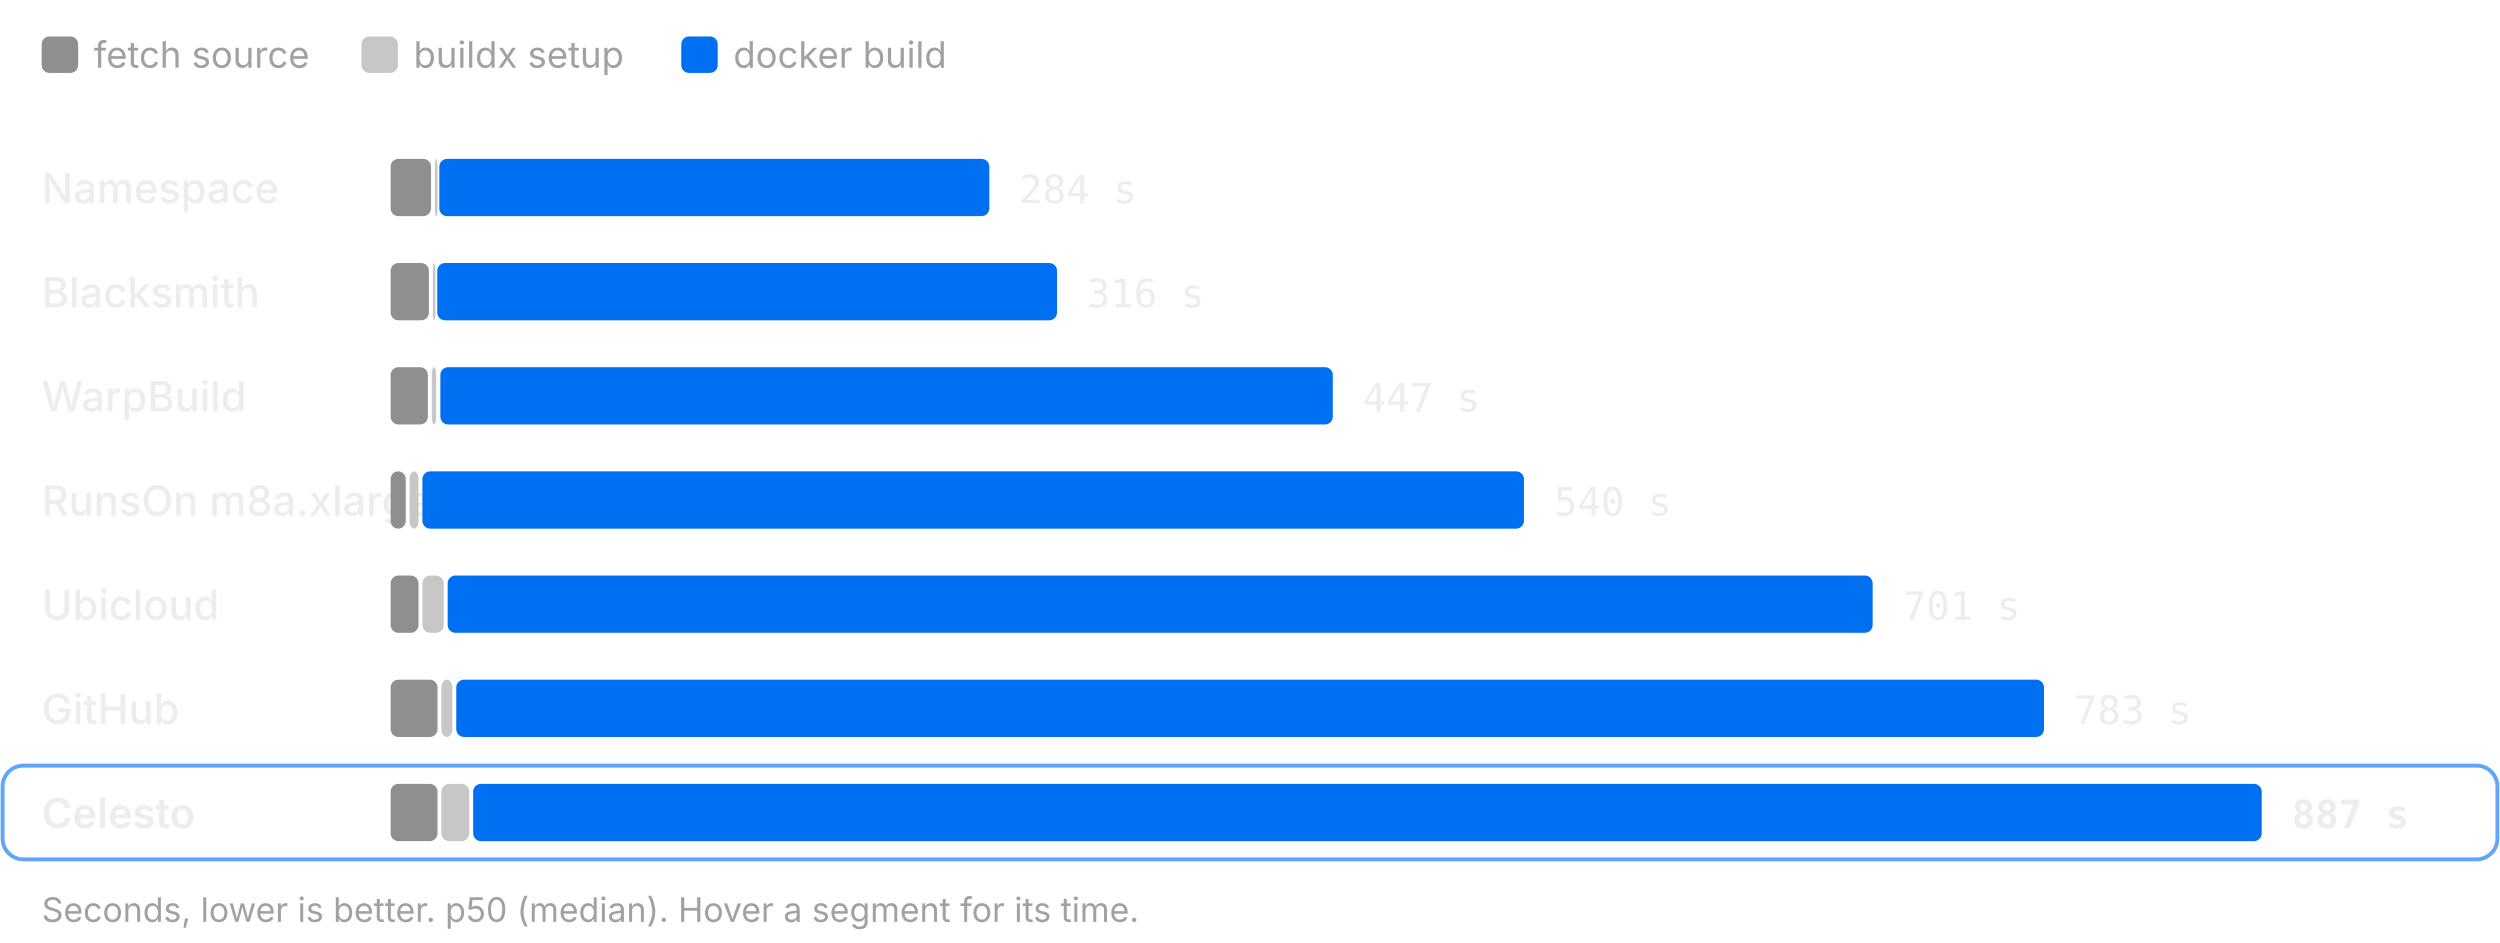
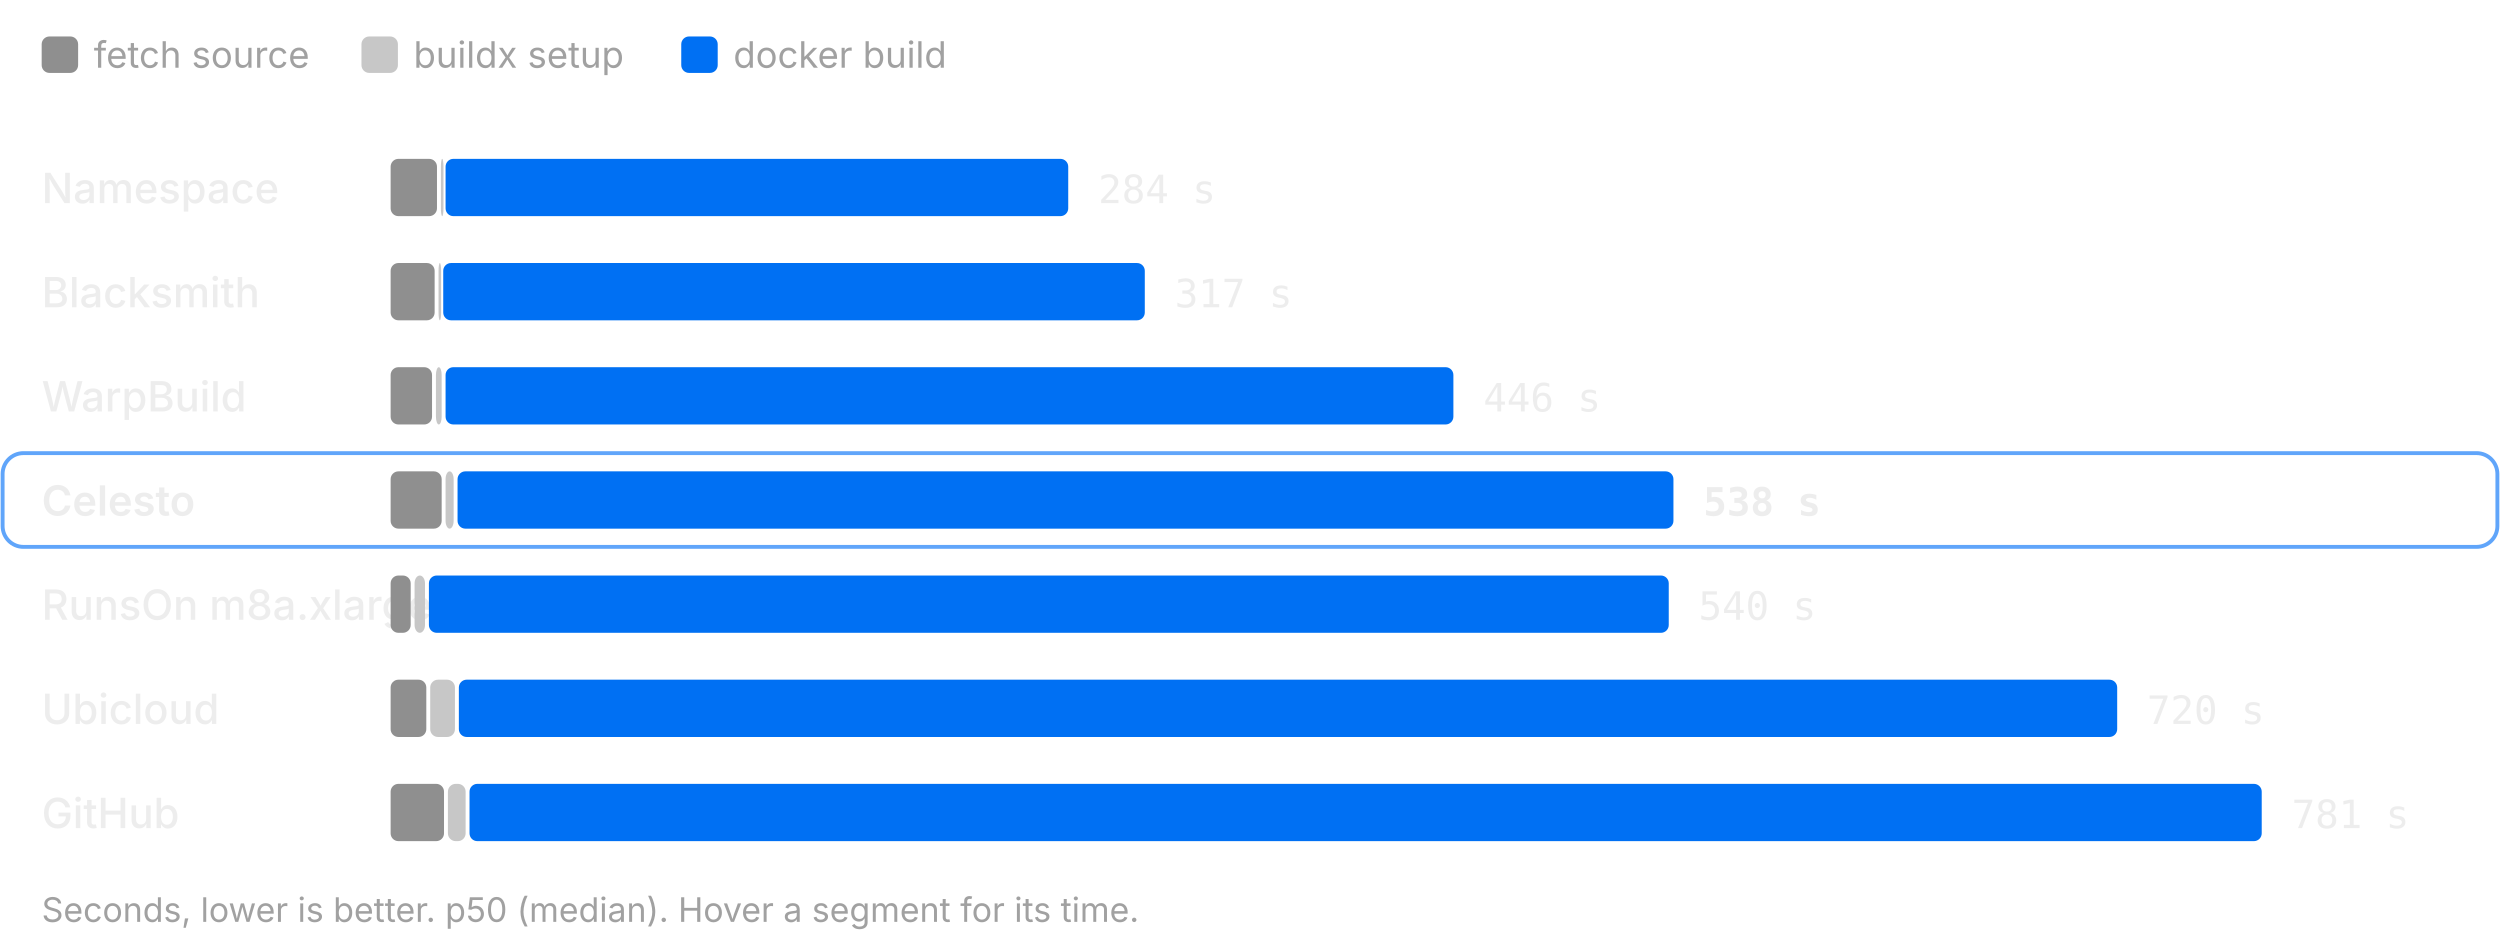
<svg xmlns="http://www.w3.org/2000/svg" viewBox="0 0 960 362" font-family="Geist,Inter,-apple-system,BlinkMacSystemFont,Segoe UI,sans-serif">
  <style>.t{fill:#ededed}.m{fill:#a1a1a1}.n{fill:#8f8f8f;fill-opacity:.16}</style>
  <rect x="16" y="14" width="14" height="14" rx="3" fill="#8f8f8f" />
  <text x="36" y="26" font-size="14" class="m">fetch source</text>
  <rect x="138.8" y="14" width="14" height="14" rx="3" fill="#c7c7c7" />
  <text x="158.8" y="26" font-size="14" class="m">buildx setup</text>
  <rect x="261.6" y="14" width="14" height="14" rx="3" fill="#0070f3" />
  <text x="281.6" y="26" font-size="14" class="m">docker build</text>
  <text x="16" y="78" font-size="16" font-weight="500" class="t">Namespace</text>
-   <rect x="150.0" y="61" width="15.5" height="22" rx="3" fill="#8f8f8f" />
-   <rect x="167.0" y="61" width="1.0" height="22" rx="3" fill="#c7c7c7" />
-   <rect x="168.7" y="61" width="211.2" height="22" rx="3" fill="#0070f3" />
-   <text x="391.342" y="78" font-size="15" font-weight="400" font-family="Geist Mono,SFMono-Regular,Menlo,Consolas,monospace" class="t">284 s</text>
+   <rect x="150.0" y="61" width="17.8" height="22" rx="3" fill="#8f8f8f" />
+   <rect x="169.3" y="61" width="1.0" height="22" rx="3" fill="#c7c7c7" />
+   <rect x="171.1" y="61" width="239.1" height="22" rx="3" fill="#0070f3" />
+   <text x="421.735" y="78" font-size="15" font-weight="400" font-family="Geist Mono,SFMono-Regular,Menlo,Consolas,monospace" class="t">284 s</text>
  <text x="16" y="118" font-size="16" font-weight="500" class="t">Blacksmith</text>
-   <rect x="150.0" y="101" width="14.7" height="22" rx="3" fill="#8f8f8f" />
-   <rect x="166.2" y="101" width="1.0" height="22" rx="3" fill="#c7c7c7" />
-   <rect x="167.9" y="101" width="238.0" height="22" rx="3" fill="#0070f3" />
-   <text x="417.317" y="118" font-size="15" font-weight="400" font-family="Geist Mono,SFMono-Regular,Menlo,Consolas,monospace" class="t">316 s</text>
+   <rect x="150.0" y="101" width="16.9" height="22" rx="3" fill="#8f8f8f" />
+   <rect x="168.4" y="101" width="1.0" height="22" rx="3" fill="#c7c7c7" />
+   <rect x="170.2" y="101" width="269.4" height="22" rx="3" fill="#0070f3" />
+   <text x="451.122" y="118" font-size="15" font-weight="400" font-family="Geist Mono,SFMono-Regular,Menlo,Consolas,monospace" class="t">317 s</text>
  <text x="16" y="158" font-size="16" font-weight="500" class="t">WarpBuild</text>
-   <rect x="150.0" y="141" width="14.3" height="22" rx="3" fill="#8f8f8f" />
-   <rect x="165.8" y="141" width="1.7" height="22" rx="3" fill="#c7c7c7" />
-   <rect x="169.1" y="141" width="342.7" height="22" rx="3" fill="#0070f3" />
-   <text x="523.247" y="158" font-size="15" font-weight="400" font-family="Geist Mono,SFMono-Regular,Menlo,Consolas,monospace" class="t">447 s</text>
-   <text x="16" y="198" font-size="16" font-weight="500" class="t">RunsOn m8a.xlarge</text>
-   <rect x="150.0" y="181" width="5.8" height="22" rx="3" fill="#8f8f8f" />
-   <rect x="157.3" y="181" width="3.4" height="22" rx="3" fill="#c7c7c7" />
-   <rect x="162.2" y="181" width="423.0" height="22" rx="3" fill="#0070f3" />
-   <text x="596.708" y="198" font-size="15" font-weight="400" font-family="Geist Mono,SFMono-Regular,Menlo,Consolas,monospace" class="t">540 s</text>
-   <text x="16" y="238" font-size="16" font-weight="500" class="t">Ubicloud</text>
-   <rect x="150.0" y="221" width="10.7" height="22" rx="3" fill="#8f8f8f" />
-   <rect x="162.2" y="221" width="8.2" height="22" rx="3" fill="#c7c7c7" />
-   <rect x="171.9" y="221" width="547.2" height="22" rx="3" fill="#0070f3" />
-   <text x="730.643" y="238" font-size="15" font-weight="400" font-family="Geist Mono,SFMono-Regular,Menlo,Consolas,monospace" class="t">701 s</text>
-   <text x="16" y="278" font-size="16" font-weight="500" class="t">GitHub</text>
-   <rect x="150.0" y="261" width="18.0" height="22" rx="3" fill="#8f8f8f" />
-   <rect x="169.5" y="261" width="4.2" height="22" rx="3" fill="#c7c7c7" />
-   <rect x="175.2" y="261" width="609.7" height="22" rx="3" fill="#0070f3" />
-   <text x="796.392" y="278" font-size="15" font-weight="400" font-family="Geist Mono,SFMono-Regular,Menlo,Consolas,monospace" class="t">783 s</text>
-   <rect x="1" y="294" width="958" height="36" rx="8" fill="none" stroke="#60A5FA" stroke-width="1.5" />
-   <text x="16" y="318" font-size="16" font-weight="600" class="t">Celesto</text>
-   <rect x="150.0" y="301" width="18.0" height="22" rx="3" fill="#8f8f8f" />
-   <rect x="169.5" y="301" width="10.7" height="22" rx="3" fill="#c7c7c7" />
-   <rect x="181.7" y="301" width="686.8" height="22" rx="3" fill="#0070f3" />
-   <text x="880" y="318" font-size="15" font-weight="600" font-family="Geist Mono,SFMono-Regular,Menlo,Consolas,monospace" class="t">887 s</text>
+   <rect x="150.0" y="141" width="15.9" height="22" rx="3" fill="#8f8f8f" />
+   <rect x="167.4" y="141" width="2.2" height="22" rx="3" fill="#c7c7c7" />
+   <rect x="171.1" y="141" width="387.0" height="22" rx="3" fill="#0070f3" />
+   <text x="569.592" y="158" font-size="15" font-weight="400" font-family="Geist Mono,SFMono-Regular,Menlo,Consolas,monospace" class="t">446 s</text>
+   <rect x="1" y="174" width="958" height="36" rx="8" fill="none" stroke="#60A5FA" stroke-width="1.5" />
+   <text x="16" y="198" font-size="16" font-weight="600" class="t">Celesto</text>
+   <rect x="150.0" y="181" width="19.6" height="22" rx="3" fill="#8f8f8f" />
+   <rect x="171.1" y="181" width="3.1" height="22" rx="3" fill="#c7c7c7" />
+   <rect x="175.7" y="181" width="466.9" height="22" rx="3" fill="#0070f3" />
+   <text x="654.082" y="198" font-size="15" font-weight="600" font-family="Geist Mono,SFMono-Regular,Menlo,Consolas,monospace" class="t">538 s</text>
+   <text x="16" y="238" font-size="16" font-weight="500" class="t">RunsOn m8a.xlarge</text>
+   <rect x="150.0" y="221" width="7.7" height="22" rx="3" fill="#8f8f8f" />
+   <rect x="159.2" y="221" width="4.0" height="22" rx="3" fill="#c7c7c7" />
+   <rect x="164.7" y="221" width="476.1" height="22" rx="3" fill="#0070f3" />
+   <text x="652.245" y="238" font-size="15" font-weight="400" font-family="Geist Mono,SFMono-Regular,Menlo,Consolas,monospace" class="t">540 s</text>
+   <text x="16" y="278" font-size="16" font-weight="500" class="t">Ubicloud</text>
+   <rect x="150.0" y="261" width="13.7" height="22" rx="3" fill="#8f8f8f" />
+   <rect x="165.2" y="261" width="9.5" height="22" rx="3" fill="#c7c7c7" />
+   <rect x="176.2" y="261" width="636.8" height="22" rx="3" fill="#0070f3" />
+   <text x="824.439" y="278" font-size="15" font-weight="400" font-family="Geist Mono,SFMono-Regular,Menlo,Consolas,monospace" class="t">720 s</text>
+   <text x="16" y="318" font-size="16" font-weight="500" class="t">GitHub</text>
+   <rect x="150.0" y="301" width="20.5" height="22" rx="3" fill="#8f8f8f" />
+   <rect x="172.0" y="301" width="6.8" height="22" rx="3" fill="#c7c7c7" />
+   <rect x="180.3" y="301" width="688.2" height="22" rx="3" fill="#0070f3" />
+   <text x="880" y="318" font-size="15" font-weight="400" font-family="Geist Mono,SFMono-Regular,Menlo,Consolas,monospace" class="t">781 s</text>
  <text x="16" y="354" font-size="13" class="m">Seconds, lower is better. p50 (median). Hover a segment for its time.</text>
</svg>
